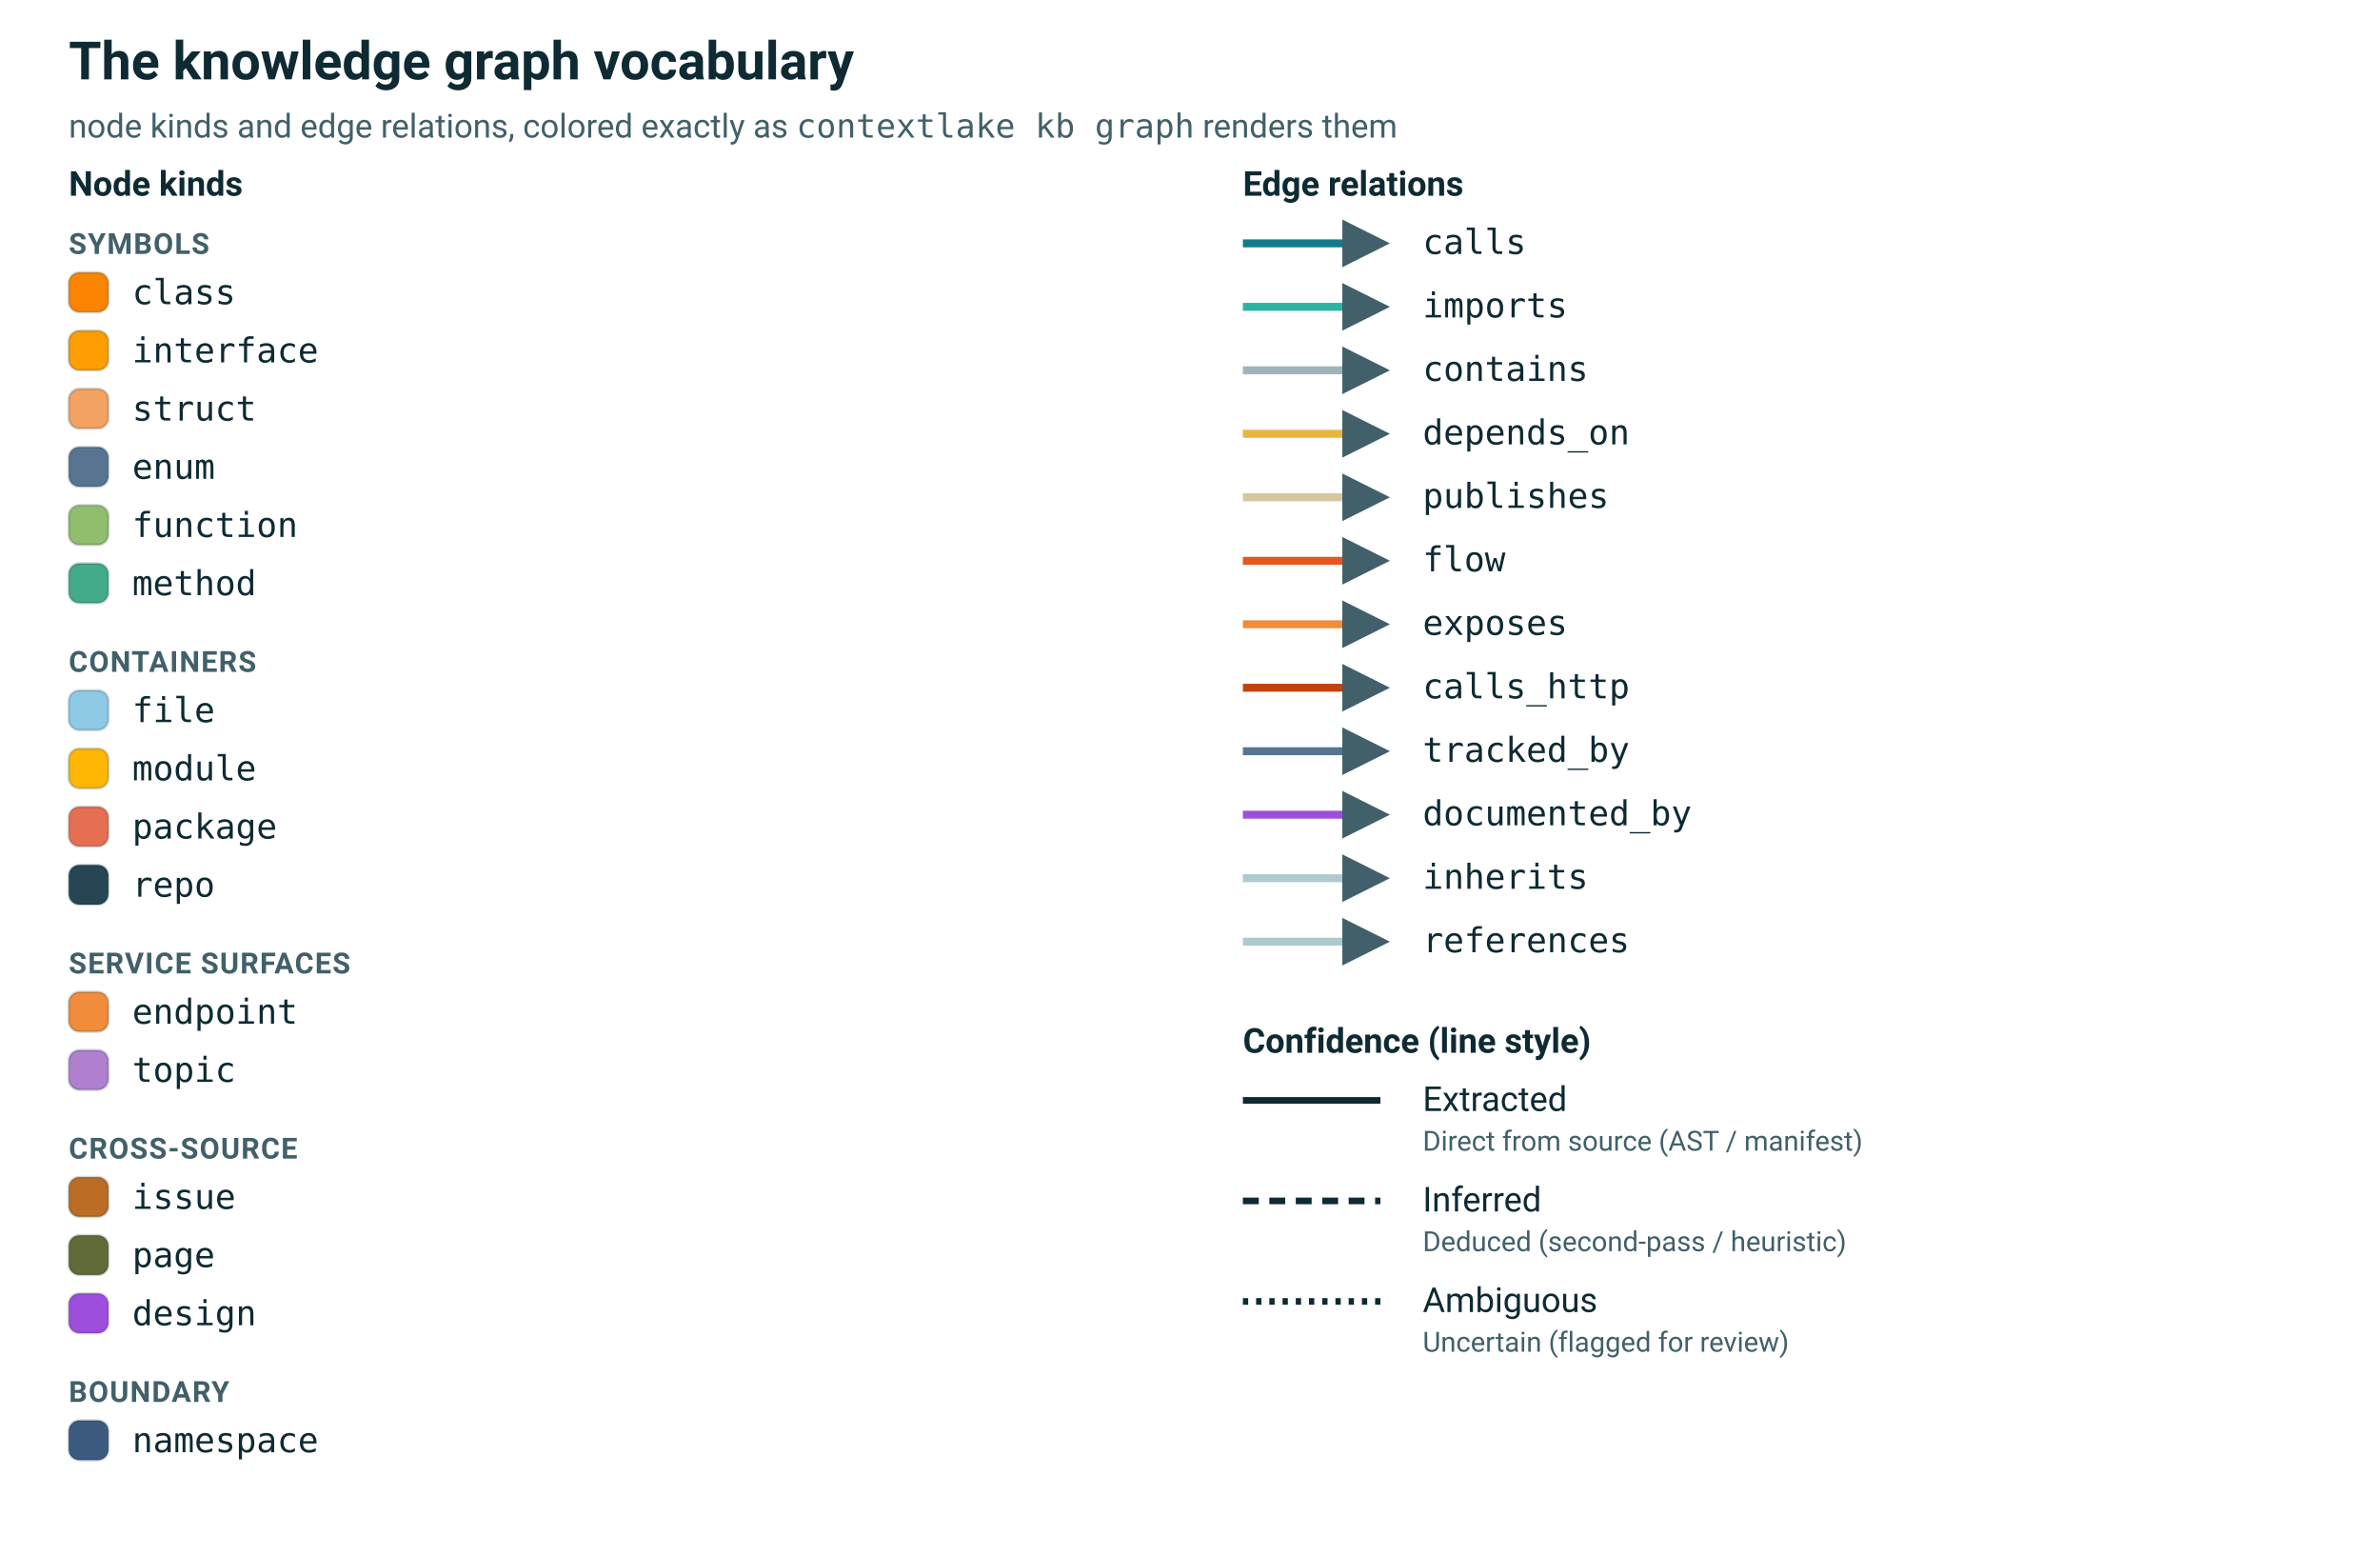
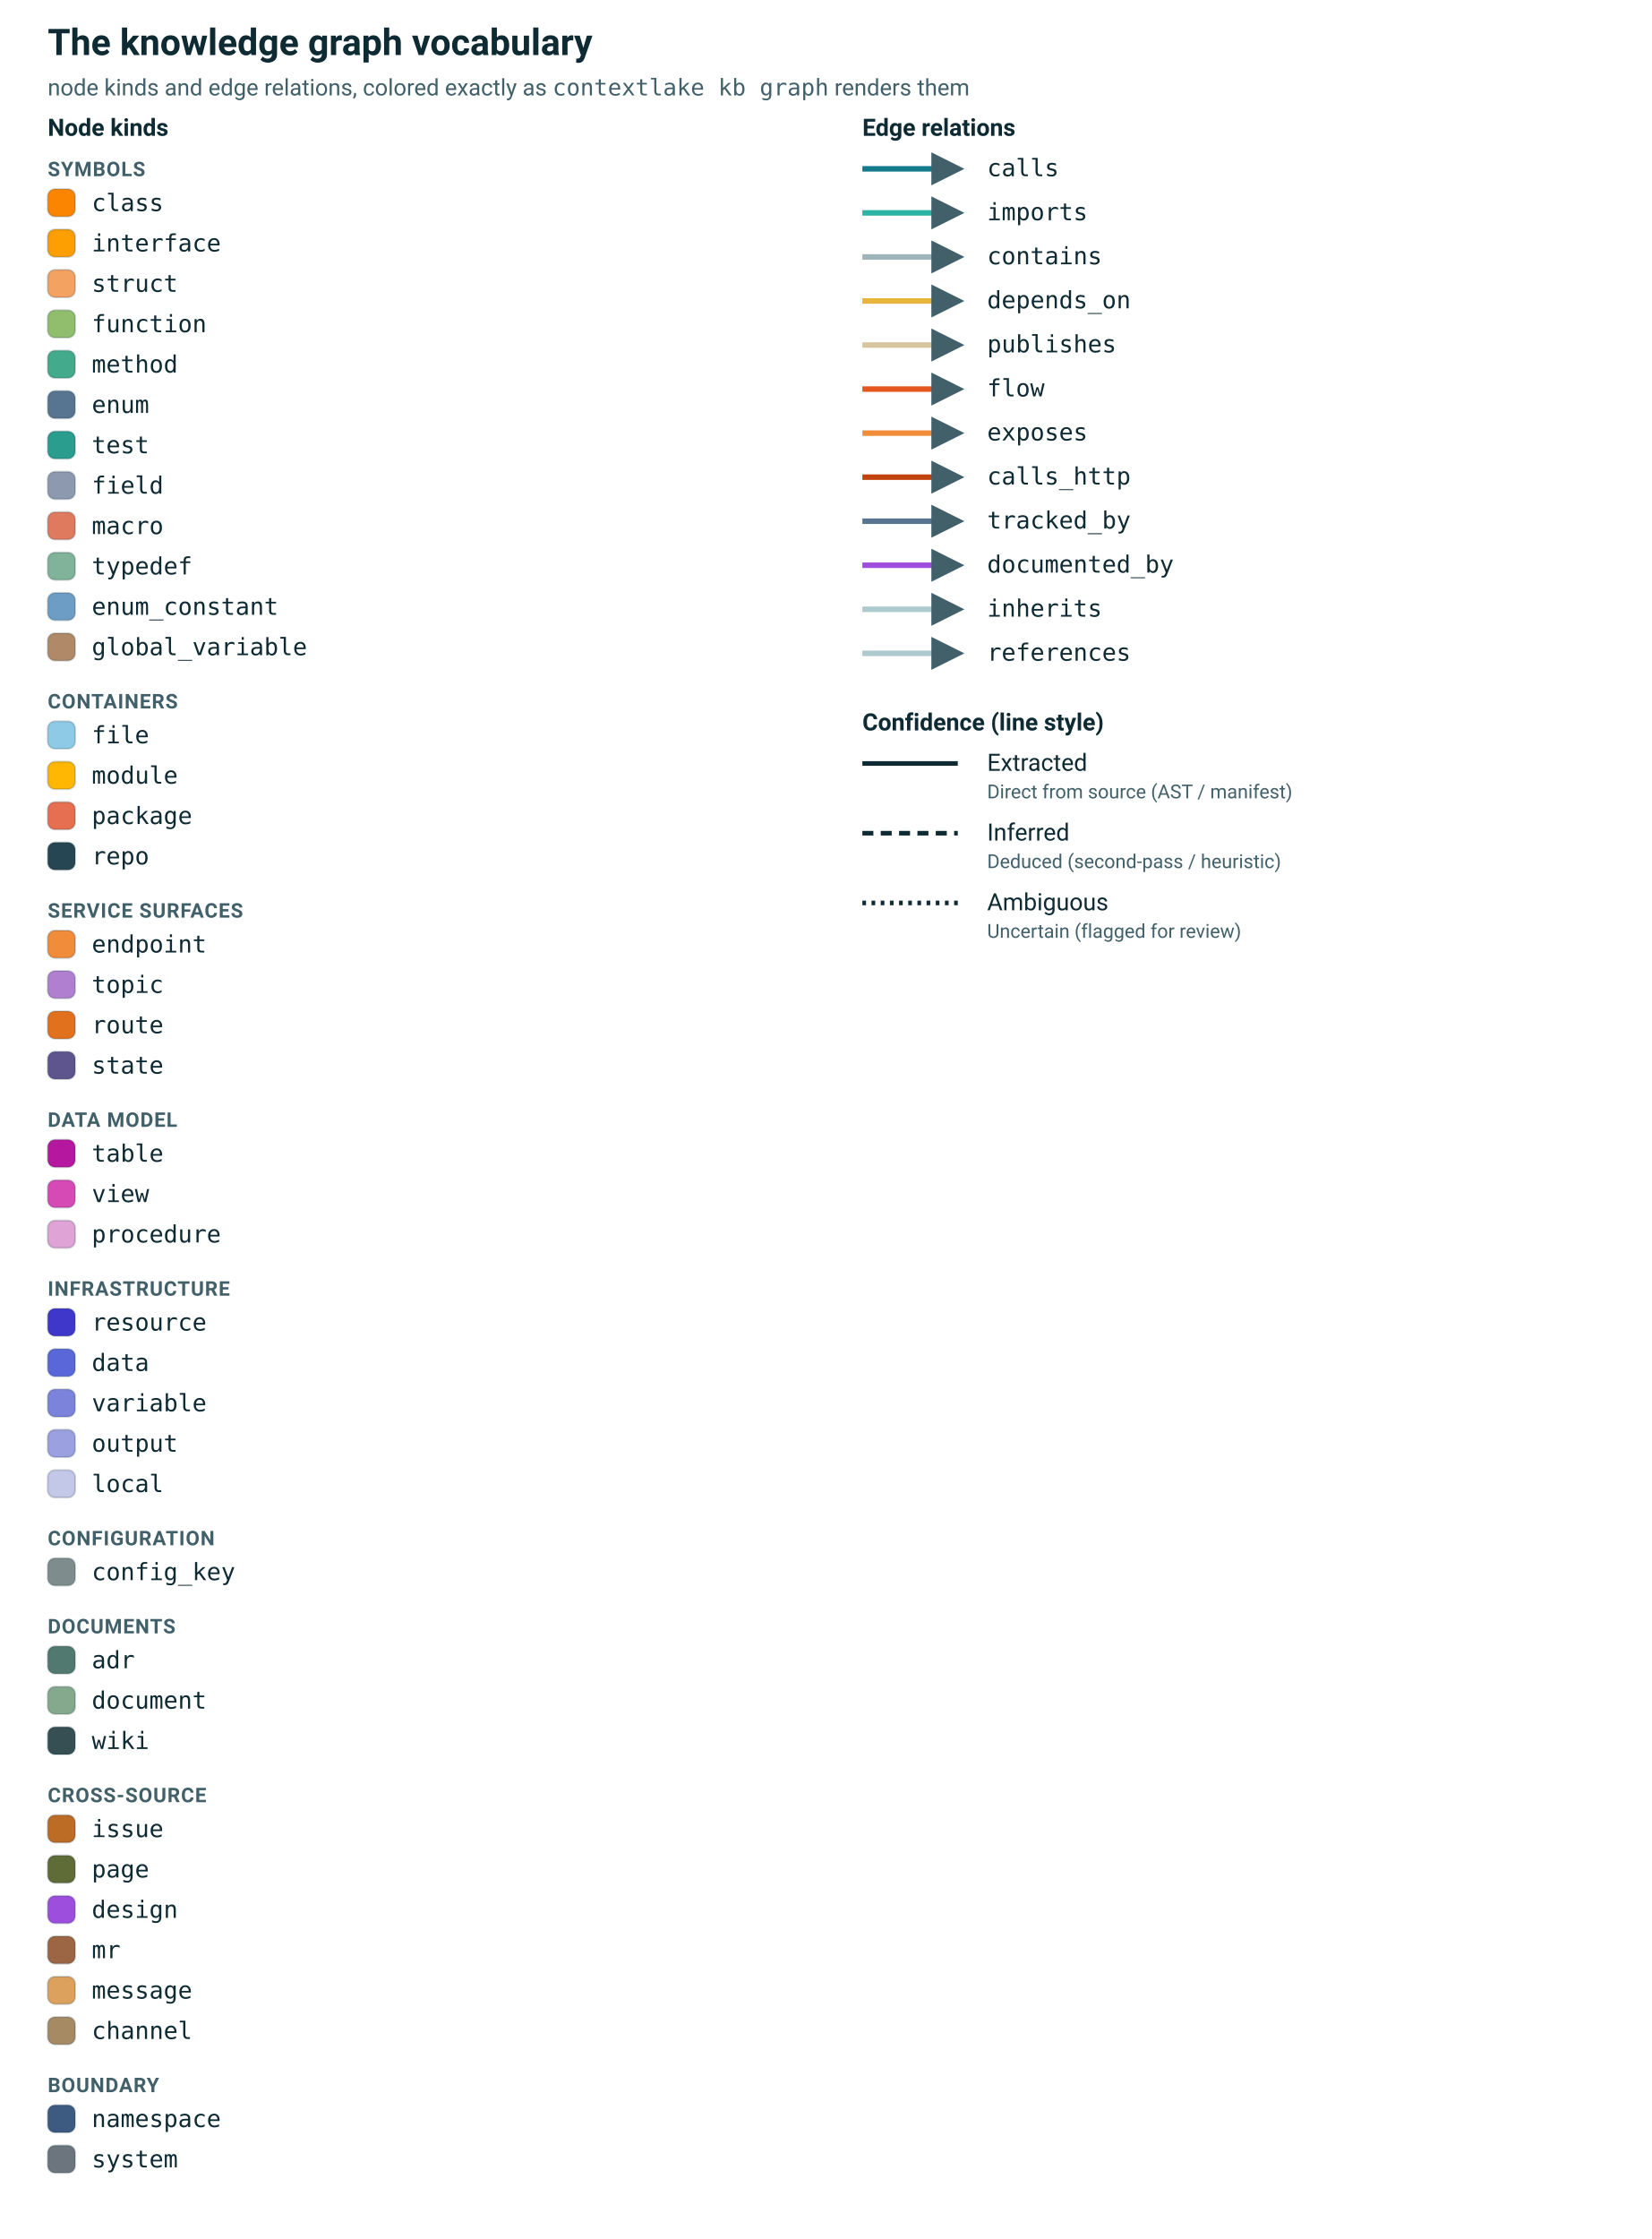
- <svg xmlns="http://www.w3.org/2000/svg" viewBox="0 0 900 588" width="900" height="588" role="img" aria-label="contextlake knowledge graph node kinds and edge relations">
+ <svg xmlns="http://www.w3.org/2000/svg" viewBox="0 0 900 1220" width="900" height="1220" role="img" aria-label="contextlake knowledge graph node kinds and edge relations">
  <defs>
    <marker id="ar2" viewBox="0 0 10 10" refX="8" refY="5" markerWidth="6" markerHeight="6" orient="auto">
      <path d="M0 0L10 5L0 10z" fill="#41606a" />
    </marker>
  </defs>
-   <rect x="0" y="0" width="900" height="588" fill="none" />
+   <rect x="0" y="0" width="900" height="1220" fill="none" />
  <text x="26" y="30" font-size="20" font-weight="700" fill="#0E2A33" font-family="'Space Grotesk',-apple-system,Segoe UI,Roboto,sans-serif">The knowledge graph vocabulary</text>
  <text x="26" y="52" font-size="12.5" fill="#41606a" font-family="'Space Grotesk',-apple-system,Segoe UI,Roboto,sans-serif">node kinds and edge relations, colored exactly as <tspan font-family="'JetBrains Mono',ui-monospace,monospace">contextlake kb graph</tspan> renders them</text>
  <text x="26" y="74" font-size="13" font-weight="700" fill="#0E2A33" font-family="'Space Grotesk',-apple-system,Segoe UI,Roboto,sans-serif">Node kinds</text>
  <text x="26" y="96" font-size="11" font-weight="600" fill="#41606a" letter-spacing=".04em" font-family="'Space Grotesk',-apple-system,Segoe UI,Roboto,sans-serif">SYMBOLS</text>
  <rect x="26" y="103" width="15" height="15" rx="4" fill="#fb8500" stroke="#0E2A33" stroke-opacity=".18" />
  <text x="50" y="115" font-size="13" fill="#0E2A33" font-family="'JetBrains Mono',ui-monospace,monospace">class</text>
  <rect x="26" y="125" width="15" height="15" rx="4" fill="#fd9e02" stroke="#0E2A33" stroke-opacity=".18" />
  <text x="50" y="137" font-size="13" fill="#0E2A33" font-family="'JetBrains Mono',ui-monospace,monospace">interface</text>
  <rect x="26" y="147" width="15" height="15" rx="4" fill="#f4a261" stroke="#0E2A33" stroke-opacity=".18" />
  <text x="50" y="159" font-size="13" fill="#0E2A33" font-family="'JetBrains Mono',ui-monospace,monospace">struct</text>
-   <rect x="26" y="169" width="15" height="15" rx="4" fill="#577590" stroke="#0E2A33" stroke-opacity=".18" />
-   <text x="50" y="181" font-size="13" fill="#0E2A33" font-family="'JetBrains Mono',ui-monospace,monospace">enum</text>
-   <rect x="26" y="191" width="15" height="15" rx="4" fill="#90be6d" stroke="#0E2A33" stroke-opacity=".18" />
-   <text x="50" y="203" font-size="13" fill="#0E2A33" font-family="'JetBrains Mono',ui-monospace,monospace">function</text>
-   <rect x="26" y="213" width="15" height="15" rx="4" fill="#43aa8b" stroke="#0E2A33" stroke-opacity=".18" />
-   <text x="50" y="225" font-size="13" fill="#0E2A33" font-family="'JetBrains Mono',ui-monospace,monospace">method</text>
-   <text x="26" y="254" font-size="11" font-weight="600" fill="#41606a" letter-spacing=".04em" font-family="'Space Grotesk',-apple-system,Segoe UI,Roboto,sans-serif">CONTAINERS</text>
-   <rect x="26" y="261" width="15" height="15" rx="4" fill="#8ecae6" stroke="#0E2A33" stroke-opacity=".18" />
-   <text x="50" y="273" font-size="13" fill="#0E2A33" font-family="'JetBrains Mono',ui-monospace,monospace">file</text>
-   <rect x="26" y="283" width="15" height="15" rx="4" fill="#ffb703" stroke="#0E2A33" stroke-opacity=".18" />
-   <text x="50" y="295" font-size="13" fill="#0E2A33" font-family="'JetBrains Mono',ui-monospace,monospace">module</text>
-   <rect x="26" y="305" width="15" height="15" rx="4" fill="#e76f51" stroke="#0E2A33" stroke-opacity=".18" />
-   <text x="50" y="317" font-size="13" fill="#0E2A33" font-family="'JetBrains Mono',ui-monospace,monospace">package</text>
-   <rect x="26" y="327" width="15" height="15" rx="4" fill="#264653" stroke="#0E2A33" stroke-opacity=".18" />
-   <text x="50" y="339" font-size="13" fill="#0E2A33" font-family="'JetBrains Mono',ui-monospace,monospace">repo</text>
-   <text x="26" y="368" font-size="11" font-weight="600" fill="#41606a" letter-spacing=".04em" font-family="'Space Grotesk',-apple-system,Segoe UI,Roboto,sans-serif">SERVICE SURFACES</text>
-   <rect x="26" y="375" width="15" height="15" rx="4" fill="#f08c3a" stroke="#0E2A33" stroke-opacity=".18" />
-   <text x="50" y="387" font-size="13" fill="#0E2A33" font-family="'JetBrains Mono',ui-monospace,monospace">endpoint</text>
-   <rect x="26" y="397" width="15" height="15" rx="4" fill="#b07fd0" stroke="#0E2A33" stroke-opacity=".18" />
-   <text x="50" y="409" font-size="13" fill="#0E2A33" font-family="'JetBrains Mono',ui-monospace,monospace">topic</text>
-   <text x="26" y="438" font-size="11" font-weight="600" fill="#41606a" letter-spacing=".04em" font-family="'Space Grotesk',-apple-system,Segoe UI,Roboto,sans-serif">CROSS-SOURCE</text>
-   <rect x="26" y="445" width="15" height="15" rx="4" fill="#bc6c25" stroke="#0E2A33" stroke-opacity=".18" />
-   <text x="50" y="457" font-size="13" fill="#0E2A33" font-family="'JetBrains Mono',ui-monospace,monospace">issue</text>
-   <rect x="26" y="467" width="15" height="15" rx="4" fill="#606c38" stroke="#0E2A33" stroke-opacity=".18" />
-   <text x="50" y="479" font-size="13" fill="#0E2A33" font-family="'JetBrains Mono',ui-monospace,monospace">page</text>
-   <rect x="26" y="489" width="15" height="15" rx="4" fill="#9d4edd" stroke="#0E2A33" stroke-opacity=".18" />
-   <text x="50" y="501" font-size="13" fill="#0E2A33" font-family="'JetBrains Mono',ui-monospace,monospace">design</text>
-   <text x="26" y="530" font-size="11" font-weight="600" fill="#41606a" letter-spacing=".04em" font-family="'Space Grotesk',-apple-system,Segoe UI,Roboto,sans-serif">BOUNDARY</text>
-   <rect x="26" y="537" width="15" height="15" rx="4" fill="#3d5a80" stroke="#0E2A33" stroke-opacity=".18" />
-   <text x="50" y="549" font-size="13" fill="#0E2A33" font-family="'JetBrains Mono',ui-monospace,monospace">namespace</text>
+   <rect x="26" y="169" width="15" height="15" rx="4" fill="#90be6d" stroke="#0E2A33" stroke-opacity=".18" />
+   <text x="50" y="181" font-size="13" fill="#0E2A33" font-family="'JetBrains Mono',ui-monospace,monospace">function</text>
+   <rect x="26" y="191" width="15" height="15" rx="4" fill="#43aa8b" stroke="#0E2A33" stroke-opacity=".18" />
+   <text x="50" y="203" font-size="13" fill="#0E2A33" font-family="'JetBrains Mono',ui-monospace,monospace">method</text>
+   <rect x="26" y="213" width="15" height="15" rx="4" fill="#577590" stroke="#0E2A33" stroke-opacity=".18" />
+   <text x="50" y="225" font-size="13" fill="#0E2A33" font-family="'JetBrains Mono',ui-monospace,monospace">enum</text>
+   <rect x="26" y="235" width="15" height="15" rx="4" fill="#2a9d8f" stroke="#0E2A33" stroke-opacity=".18" />
+   <text x="50" y="247" font-size="13" fill="#0E2A33" font-family="'JetBrains Mono',ui-monospace,monospace">test</text>
+   <rect x="26" y="257" width="15" height="15" rx="4" fill="#8d99ae" stroke="#0E2A33" stroke-opacity=".18" />
+   <text x="50" y="269" font-size="13" fill="#0E2A33" font-family="'JetBrains Mono',ui-monospace,monospace">field</text>
+   <rect x="26" y="279" width="15" height="15" rx="4" fill="#e07a5f" stroke="#0E2A33" stroke-opacity=".18" />
+   <text x="50" y="291" font-size="13" fill="#0E2A33" font-family="'JetBrains Mono',ui-monospace,monospace">macro</text>
+   <rect x="26" y="301" width="15" height="15" rx="4" fill="#81b29a" stroke="#0E2A33" stroke-opacity=".18" />
+   <text x="50" y="313" font-size="13" fill="#0E2A33" font-family="'JetBrains Mono',ui-monospace,monospace">typedef</text>
+   <rect x="26" y="323" width="15" height="15" rx="4" fill="#6d9dc5" stroke="#0E2A33" stroke-opacity=".18" />
+   <text x="50" y="335" font-size="13" fill="#0E2A33" font-family="'JetBrains Mono',ui-monospace,monospace">enum_constant</text>
+   <rect x="26" y="345" width="15" height="15" rx="4" fill="#b08968" stroke="#0E2A33" stroke-opacity=".18" />
+   <text x="50" y="357" font-size="13" fill="#0E2A33" font-family="'JetBrains Mono',ui-monospace,monospace">global_variable</text>
+   <text x="26" y="386" font-size="11" font-weight="600" fill="#41606a" letter-spacing=".04em" font-family="'Space Grotesk',-apple-system,Segoe UI,Roboto,sans-serif">CONTAINERS</text>
+   <rect x="26" y="393" width="15" height="15" rx="4" fill="#8ecae6" stroke="#0E2A33" stroke-opacity=".18" />
+   <text x="50" y="405" font-size="13" fill="#0E2A33" font-family="'JetBrains Mono',ui-monospace,monospace">file</text>
+   <rect x="26" y="415" width="15" height="15" rx="4" fill="#ffb703" stroke="#0E2A33" stroke-opacity=".18" />
+   <text x="50" y="427" font-size="13" fill="#0E2A33" font-family="'JetBrains Mono',ui-monospace,monospace">module</text>
+   <rect x="26" y="437" width="15" height="15" rx="4" fill="#e76f51" stroke="#0E2A33" stroke-opacity=".18" />
+   <text x="50" y="449" font-size="13" fill="#0E2A33" font-family="'JetBrains Mono',ui-monospace,monospace">package</text>
+   <rect x="26" y="459" width="15" height="15" rx="4" fill="#264653" stroke="#0E2A33" stroke-opacity=".18" />
+   <text x="50" y="471" font-size="13" fill="#0E2A33" font-family="'JetBrains Mono',ui-monospace,monospace">repo</text>
+   <text x="26" y="500" font-size="11" font-weight="600" fill="#41606a" letter-spacing=".04em" font-family="'Space Grotesk',-apple-system,Segoe UI,Roboto,sans-serif">SERVICE SURFACES</text>
+   <rect x="26" y="507" width="15" height="15" rx="4" fill="#f08c3a" stroke="#0E2A33" stroke-opacity=".18" />
+   <text x="50" y="519" font-size="13" fill="#0E2A33" font-family="'JetBrains Mono',ui-monospace,monospace">endpoint</text>
+   <rect x="26" y="529" width="15" height="15" rx="4" fill="#b07fd0" stroke="#0E2A33" stroke-opacity=".18" />
+   <text x="50" y="541" font-size="13" fill="#0E2A33" font-family="'JetBrains Mono',ui-monospace,monospace">topic</text>
+   <rect x="26" y="551" width="15" height="15" rx="4" fill="#e2711d" stroke="#0E2A33" stroke-opacity=".18" />
+   <text x="50" y="563" font-size="13" fill="#0E2A33" font-family="'JetBrains Mono',ui-monospace,monospace">route</text>
+   <rect x="26" y="573" width="15" height="15" rx="4" fill="#5e548e" stroke="#0E2A33" stroke-opacity=".18" />
+   <text x="50" y="585" font-size="13" fill="#0E2A33" font-family="'JetBrains Mono',ui-monospace,monospace">state</text>
+   <text x="26" y="614" font-size="11" font-weight="600" fill="#41606a" letter-spacing=".04em" font-family="'Space Grotesk',-apple-system,Segoe UI,Roboto,sans-serif">DATA MODEL</text>
+   <rect x="26" y="621" width="15" height="15" rx="4" fill="#b5179e" stroke="#0E2A33" stroke-opacity=".18" />
+   <text x="50" y="633" font-size="13" fill="#0E2A33" font-family="'JetBrains Mono',ui-monospace,monospace">table</text>
+   <rect x="26" y="643" width="15" height="15" rx="4" fill="#d64ab5" stroke="#0E2A33" stroke-opacity=".18" />
+   <text x="50" y="655" font-size="13" fill="#0E2A33" font-family="'JetBrains Mono',ui-monospace,monospace">view</text>
+   <rect x="26" y="665" width="15" height="15" rx="4" fill="#e0a3d5" stroke="#0E2A33" stroke-opacity=".18" />
+   <text x="50" y="677" font-size="13" fill="#0E2A33" font-family="'JetBrains Mono',ui-monospace,monospace">procedure</text>
+   <text x="26" y="706" font-size="11" font-weight="600" fill="#41606a" letter-spacing=".04em" font-family="'Space Grotesk',-apple-system,Segoe UI,Roboto,sans-serif">INFRASTRUCTURE</text>
+   <rect x="26" y="713" width="15" height="15" rx="4" fill="#3f37c9" stroke="#0E2A33" stroke-opacity=".18" />
+   <text x="50" y="725" font-size="13" fill="#0E2A33" font-family="'JetBrains Mono',ui-monospace,monospace">resource</text>
+   <rect x="26" y="735" width="15" height="15" rx="4" fill="#5a67d8" stroke="#0E2A33" stroke-opacity=".18" />
+   <text x="50" y="747" font-size="13" fill="#0E2A33" font-family="'JetBrains Mono',ui-monospace,monospace">data</text>
+   <rect x="26" y="757" width="15" height="15" rx="4" fill="#7c83db" stroke="#0E2A33" stroke-opacity=".18" />
+   <text x="50" y="769" font-size="13" fill="#0E2A33" font-family="'JetBrains Mono',ui-monospace,monospace">variable</text>
+   <rect x="26" y="779" width="15" height="15" rx="4" fill="#9aa0e0" stroke="#0E2A33" stroke-opacity=".18" />
+   <text x="50" y="791" font-size="13" fill="#0E2A33" font-family="'JetBrains Mono',ui-monospace,monospace">output</text>
+   <rect x="26" y="801" width="15" height="15" rx="4" fill="#c3c7e8" stroke="#0E2A33" stroke-opacity=".18" />
+   <text x="50" y="813" font-size="13" fill="#0E2A33" font-family="'JetBrains Mono',ui-monospace,monospace">local</text>
+   <text x="26" y="842" font-size="11" font-weight="600" fill="#41606a" letter-spacing=".04em" font-family="'Space Grotesk',-apple-system,Segoe UI,Roboto,sans-serif">CONFIGURATION</text>
+   <rect x="26" y="849" width="15" height="15" rx="4" fill="#7f8c8d" stroke="#0E2A33" stroke-opacity=".18" />
+   <text x="50" y="861" font-size="13" fill="#0E2A33" font-family="'JetBrains Mono',ui-monospace,monospace">config_key</text>
+   <text x="26" y="890" font-size="11" font-weight="600" fill="#41606a" letter-spacing=".04em" font-family="'Space Grotesk',-apple-system,Segoe UI,Roboto,sans-serif">DOCUMENTS</text>
+   <rect x="26" y="897" width="15" height="15" rx="4" fill="#52796f" stroke="#0E2A33" stroke-opacity=".18" />
+   <text x="50" y="909" font-size="13" fill="#0E2A33" font-family="'JetBrains Mono',ui-monospace,monospace">adr</text>
+   <rect x="26" y="919" width="15" height="15" rx="4" fill="#84a98c" stroke="#0E2A33" stroke-opacity=".18" />
+   <text x="50" y="931" font-size="13" fill="#0E2A33" font-family="'JetBrains Mono',ui-monospace,monospace">document</text>
+   <rect x="26" y="941" width="15" height="15" rx="4" fill="#354f52" stroke="#0E2A33" stroke-opacity=".18" />
+   <text x="50" y="953" font-size="13" fill="#0E2A33" font-family="'JetBrains Mono',ui-monospace,monospace">wiki</text>
+   <text x="26" y="982" font-size="11" font-weight="600" fill="#41606a" letter-spacing=".04em" font-family="'Space Grotesk',-apple-system,Segoe UI,Roboto,sans-serif">CROSS-SOURCE</text>
+   <rect x="26" y="989" width="15" height="15" rx="4" fill="#bc6c25" stroke="#0E2A33" stroke-opacity=".18" />
+   <text x="50" y="1001" font-size="13" fill="#0E2A33" font-family="'JetBrains Mono',ui-monospace,monospace">issue</text>
+   <rect x="26" y="1011" width="15" height="15" rx="4" fill="#606c38" stroke="#0E2A33" stroke-opacity=".18" />
+   <text x="50" y="1023" font-size="13" fill="#0E2A33" font-family="'JetBrains Mono',ui-monospace,monospace">page</text>
+   <rect x="26" y="1033" width="15" height="15" rx="4" fill="#9d4edd" stroke="#0E2A33" stroke-opacity=".18" />
+   <text x="50" y="1045" font-size="13" fill="#0E2A33" font-family="'JetBrains Mono',ui-monospace,monospace">design</text>
+   <rect x="26" y="1055" width="15" height="15" rx="4" fill="#9c6644" stroke="#0E2A33" stroke-opacity=".18" />
+   <text x="50" y="1067" font-size="13" fill="#0E2A33" font-family="'JetBrains Mono',ui-monospace,monospace">mr</text>
+   <rect x="26" y="1077" width="15" height="15" rx="4" fill="#dda15e" stroke="#0E2A33" stroke-opacity=".18" />
+   <text x="50" y="1089" font-size="13" fill="#0E2A33" font-family="'JetBrains Mono',ui-monospace,monospace">message</text>
+   <rect x="26" y="1099" width="15" height="15" rx="4" fill="#a68a64" stroke="#0E2A33" stroke-opacity=".18" />
+   <text x="50" y="1111" font-size="13" fill="#0E2A33" font-family="'JetBrains Mono',ui-monospace,monospace">channel</text>
+   <text x="26" y="1140" font-size="11" font-weight="600" fill="#41606a" letter-spacing=".04em" font-family="'Space Grotesk',-apple-system,Segoe UI,Roboto,sans-serif">BOUNDARY</text>
+   <rect x="26" y="1147" width="15" height="15" rx="4" fill="#3d5a80" stroke="#0E2A33" stroke-opacity=".18" />
+   <text x="50" y="1159" font-size="13" fill="#0E2A33" font-family="'JetBrains Mono',ui-monospace,monospace">namespace</text>
+   <rect x="26" y="1169" width="15" height="15" rx="4" fill="#6c757d" stroke="#0E2A33" stroke-opacity=".18" />
+   <text x="50" y="1181" font-size="13" fill="#0E2A33" font-family="'JetBrains Mono',ui-monospace,monospace">system</text>
  <text x="470" y="74" font-size="13" font-weight="700" fill="#0E2A33" font-family="'Space Grotesk',-apple-system,Segoe UI,Roboto,sans-serif">Edge relations</text>
  <line x1="470" y1="92" x2="522" y2="92" stroke="#137A8B" stroke-width="3" marker-end="url(#ar2)" />
  <text x="538" y="96" font-size="13" fill="#0E2A33" font-family="'JetBrains Mono',ui-monospace,monospace">calls</text>
  <line x1="470" y1="116" x2="522" y2="116" stroke="#2BB3A3" stroke-width="3" marker-end="url(#ar2)" />
  <text x="538" y="120" font-size="13" fill="#0E2A33" font-family="'JetBrains Mono',ui-monospace,monospace">imports</text>
  <line x1="470" y1="140" x2="522" y2="140" stroke="#9fb4b8" stroke-width="3" marker-end="url(#ar2)" />
  <text x="538" y="144" font-size="13" fill="#0E2A33" font-family="'JetBrains Mono',ui-monospace,monospace">contains</text>
  <line x1="470" y1="164" x2="522" y2="164" stroke="#E7B53C" stroke-width="3" marker-end="url(#ar2)" />
  <text x="538" y="168" font-size="13" fill="#0E2A33" font-family="'JetBrains Mono',ui-monospace,monospace">depends_on</text>
  <line x1="470" y1="188" x2="522" y2="188" stroke="#D7C5A0" stroke-width="3" marker-end="url(#ar2)" />
  <text x="538" y="192" font-size="13" fill="#0E2A33" font-family="'JetBrains Mono',ui-monospace,monospace">publishes</text>
  <line x1="470" y1="212" x2="522" y2="212" stroke="#e5571f" stroke-width="3" marker-end="url(#ar2)" />
  <text x="538" y="216" font-size="13" fill="#0E2A33" font-family="'JetBrains Mono',ui-monospace,monospace">flow</text>
  <line x1="470" y1="236" x2="522" y2="236" stroke="#f08c3a" stroke-width="3" marker-end="url(#ar2)" />
  <text x="538" y="240" font-size="13" fill="#0E2A33" font-family="'JetBrains Mono',ui-monospace,monospace">exposes</text>
  <line x1="470" y1="260" x2="522" y2="260" stroke="#c1440e" stroke-width="3" marker-end="url(#ar2)" />
  <text x="538" y="264" font-size="13" fill="#0E2A33" font-family="'JetBrains Mono',ui-monospace,monospace">calls_http</text>
  <line x1="470" y1="284" x2="522" y2="284" stroke="#577590" stroke-width="3" marker-end="url(#ar2)" />
  <text x="538" y="288" font-size="13" fill="#0E2A33" font-family="'JetBrains Mono',ui-monospace,monospace">tracked_by</text>
  <line x1="470" y1="308" x2="522" y2="308" stroke="#9d4edd" stroke-width="3" marker-end="url(#ar2)" />
  <text x="538" y="312" font-size="13" fill="#0E2A33" font-family="'JetBrains Mono',ui-monospace,monospace">documented_by</text>
  <line x1="470" y1="332" x2="522" y2="332" stroke="#aecace" stroke-width="3" marker-end="url(#ar2)" />
  <text x="538" y="336" font-size="13" fill="#0E2A33" font-family="'JetBrains Mono',ui-monospace,monospace">inherits</text>
  <line x1="470" y1="356" x2="522" y2="356" stroke="#aecace" stroke-width="3" marker-end="url(#ar2)" />
  <text x="538" y="360" font-size="13" fill="#0E2A33" font-family="'JetBrains Mono',ui-monospace,monospace">references</text>
  <text x="470" y="398" font-size="13" font-weight="700" fill="#0E2A33" font-family="'Space Grotesk',-apple-system,Segoe UI,Roboto,sans-serif">Confidence (line style)</text>
  <line x1="470" y1="416" x2="522" y2="416" stroke="#0E2A33" stroke-width="2.5" />
  <text x="538" y="420" font-size="13" fill="#0E2A33" font-family="'Space Grotesk',-apple-system,Segoe UI,Roboto,sans-serif">Extracted</text>
  <text x="538" y="435" font-size="10.5" fill="#41606a" font-family="'Space Grotesk',-apple-system,Segoe UI,Roboto,sans-serif">Direct from source (AST / manifest)</text>
  <line x1="470" y1="454" x2="522" y2="454" stroke="#0E2A33" stroke-width="2.5" stroke-dasharray="6 4" />
  <text x="538" y="458" font-size="13" fill="#0E2A33" font-family="'Space Grotesk',-apple-system,Segoe UI,Roboto,sans-serif">Inferred</text>
  <text x="538" y="473" font-size="10.5" fill="#41606a" font-family="'Space Grotesk',-apple-system,Segoe UI,Roboto,sans-serif">Deduced (second-pass / heuristic)</text>
  <line x1="470" y1="492" x2="522" y2="492" stroke="#0E2A33" stroke-width="2.5" stroke-dasharray="2 3" />
  <text x="538" y="496" font-size="13" fill="#0E2A33" font-family="'Space Grotesk',-apple-system,Segoe UI,Roboto,sans-serif">Ambiguous</text>
  <text x="538" y="511" font-size="10.5" fill="#41606a" font-family="'Space Grotesk',-apple-system,Segoe UI,Roboto,sans-serif">Uncertain (flagged for review)</text>
</svg>
